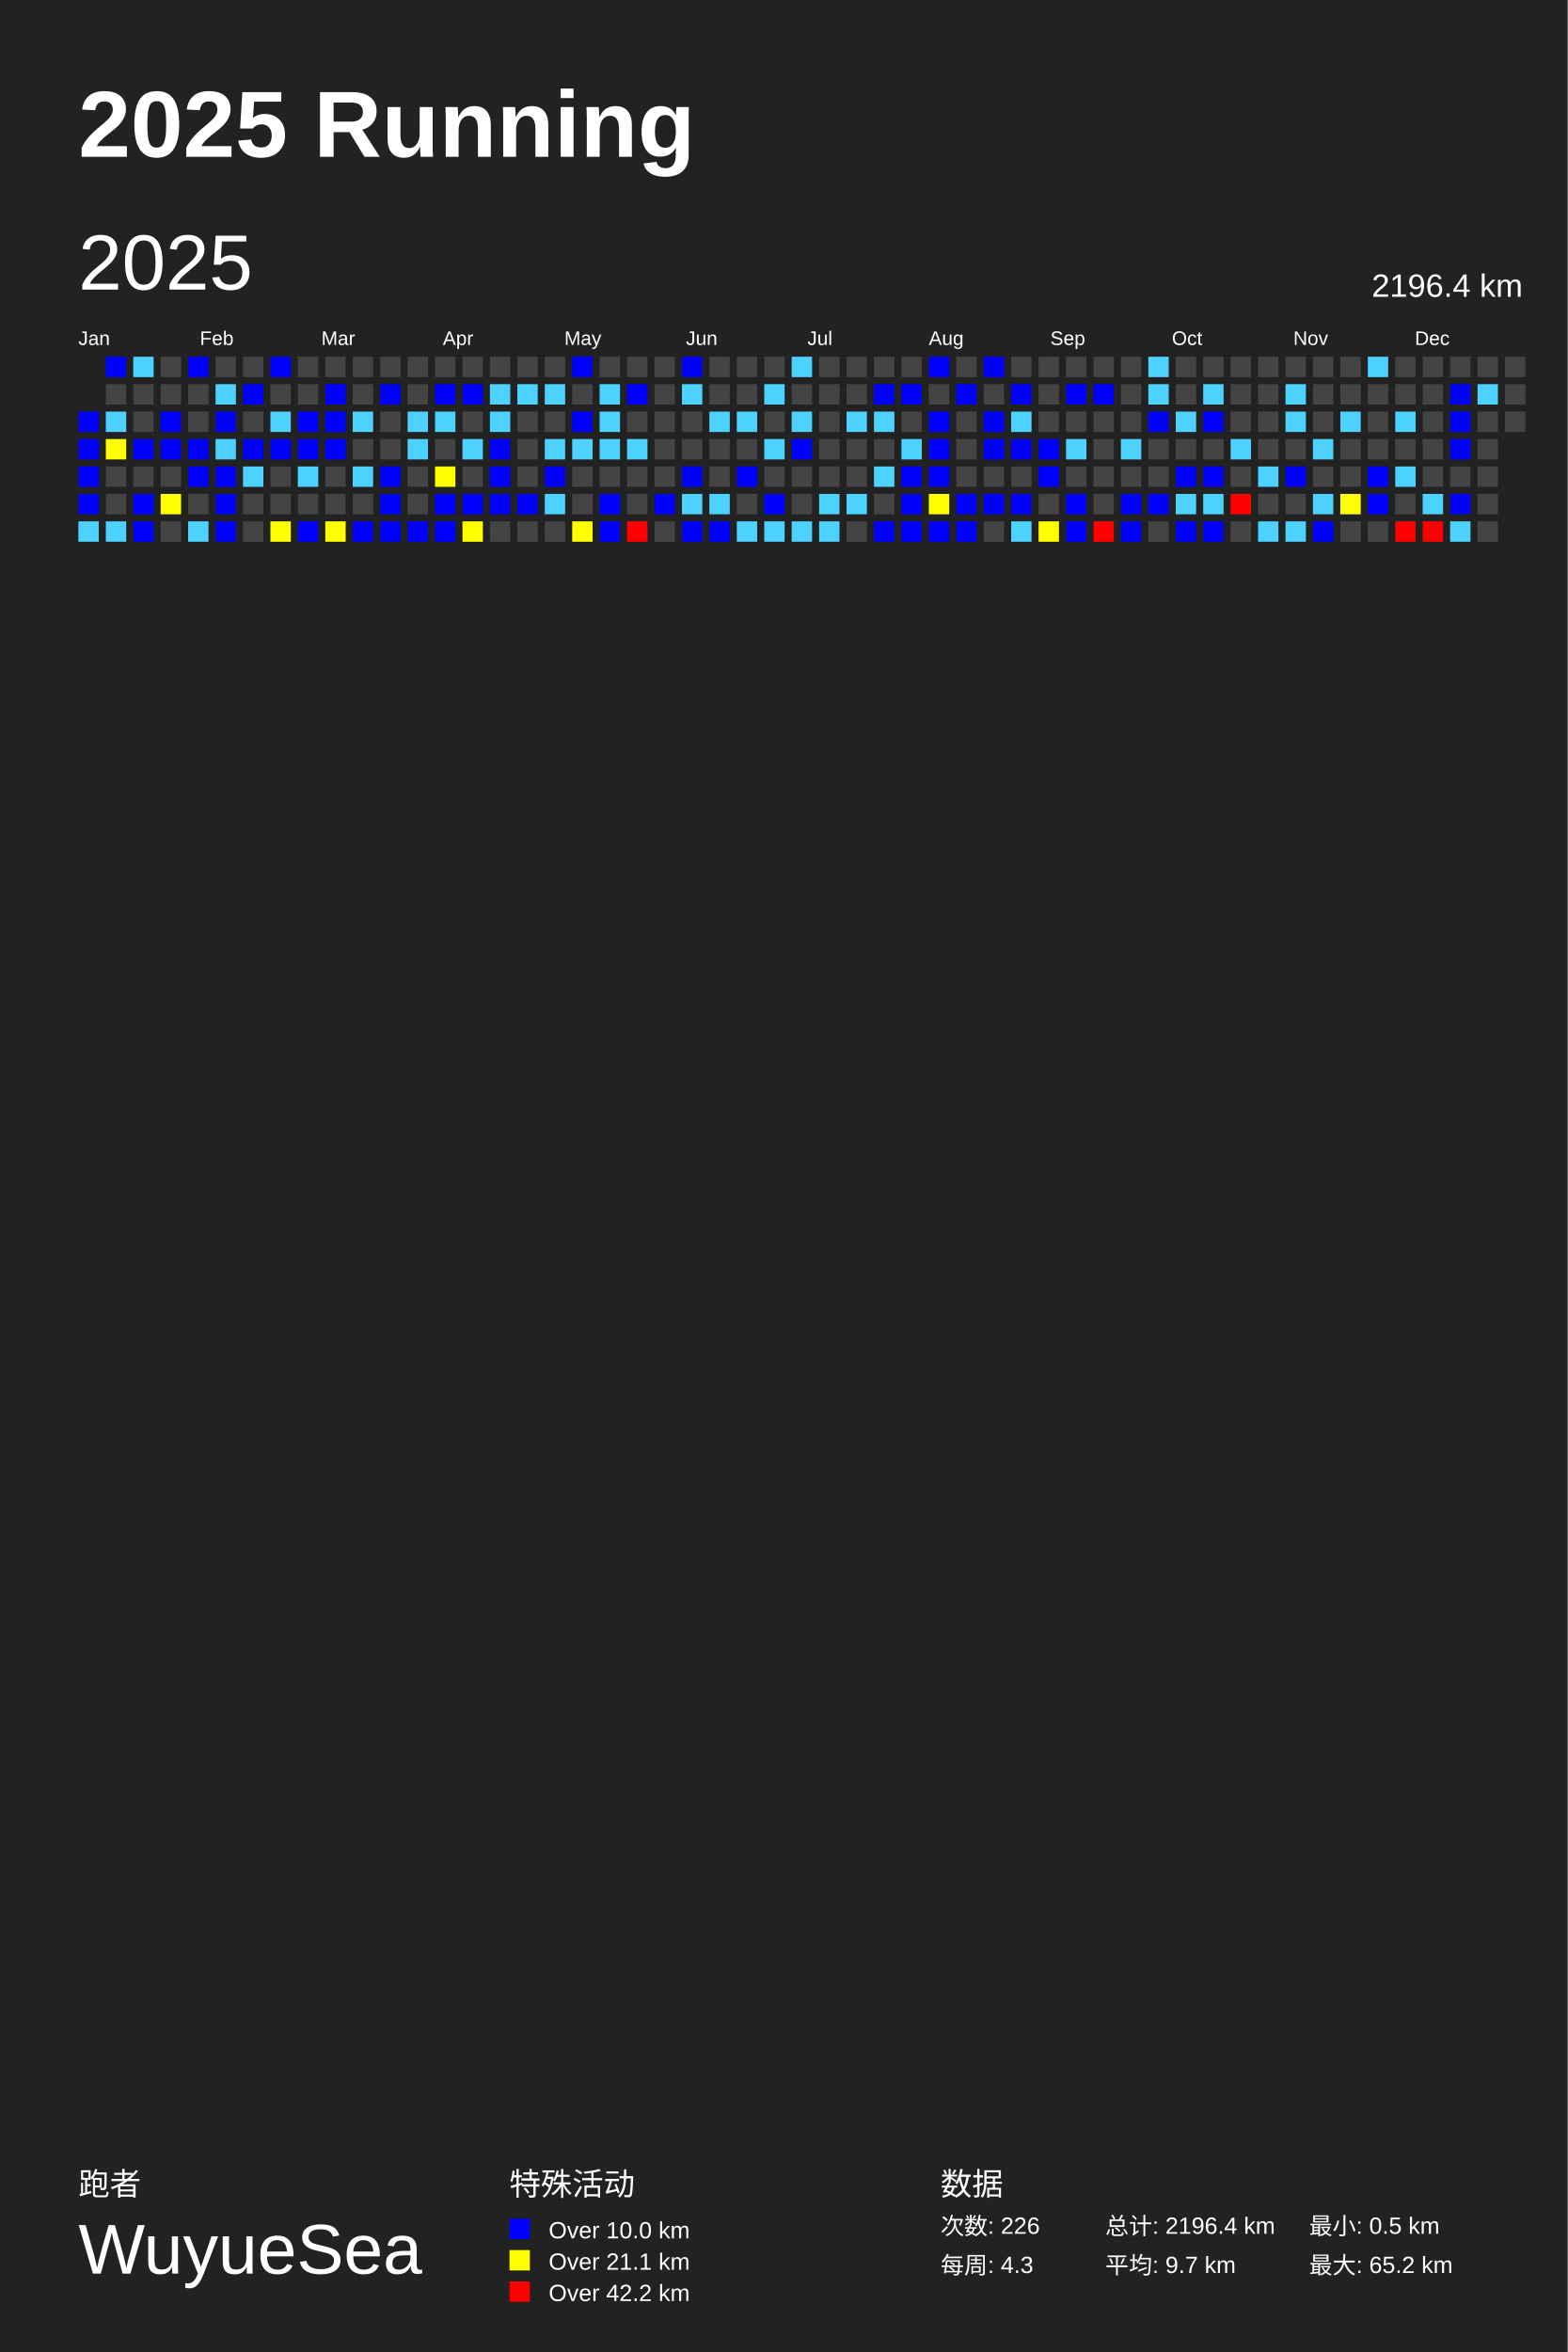
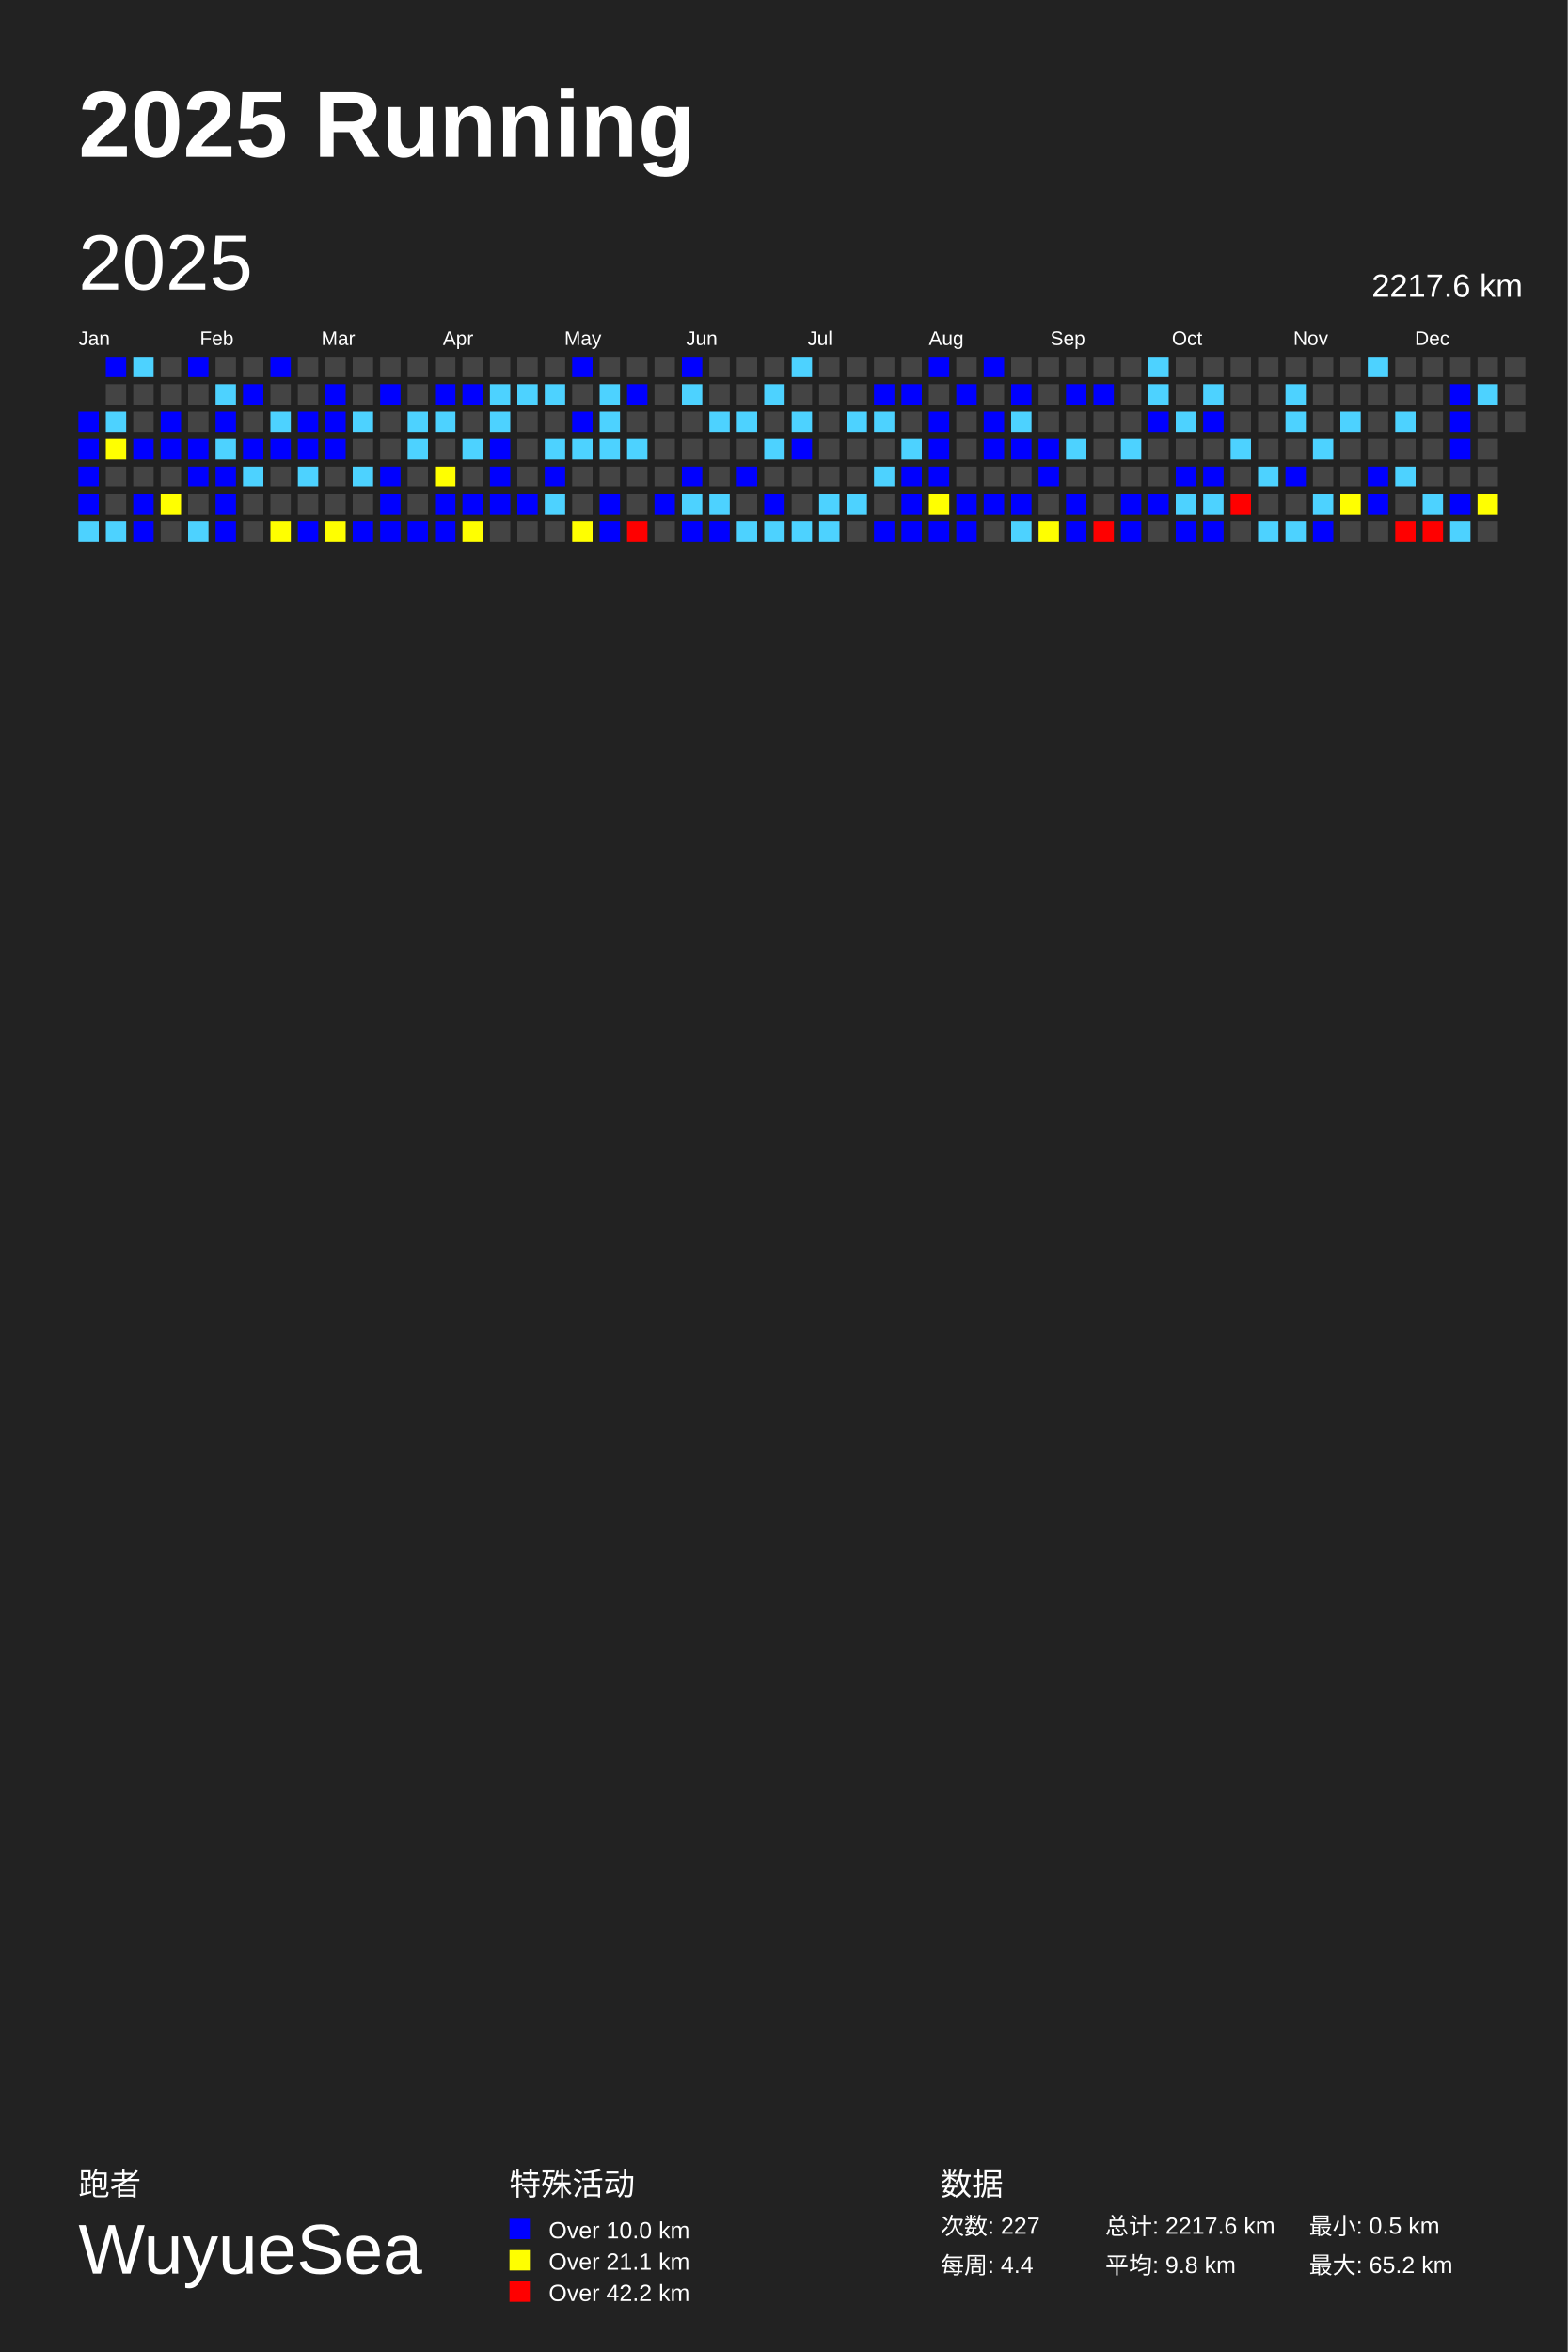
<svg xmlns="http://www.w3.org/2000/svg" baseProfile="full" height="300mm" version="1.1" viewBox="0,0,200,300" width="200mm">
  <defs />
  <rect fill="#222222" height="300" width="200" x="0" y="0" />
  <text fill="#FFFFFF" style="font-size:12px; font-family:Arial; font-weight:bold;" x="10" y="20">2025 Running</text>
  <text fill="#FFFFFF" style="font-size:4px; font-family:Arial" x="10" y="280">跑者</text>
  <text fill="#FFFFFF" style="font-size:9px; font-family:Arial" x="10" y="290">WuyueSea</text>
  <text fill="#FFFFFF" style="font-size:4px; font-family:Arial" x="65" y="280">特殊活动</text>
  <rect fill="blue" height="2.6" width="2.6" x="65" y="283" />
  <text fill="#FFFFFF" style="font-size:3px; font-family:Arial" x="70" y="285.5">Over 10.0 km</text>
  <rect fill="yellow" height="2.6" width="2.6" x="65" y="287" />
  <text fill="#FFFFFF" style="font-size:3px; font-family:Arial" x="70" y="289.5">Over 21.1 km</text>
  <rect fill="red" height="2.6" width="2.6" x="65" y="291" />
  <text fill="#FFFFFF" style="font-size:3px; font-family:Arial" x="70" y="293.5">Over 42.2 km</text>
  <text fill="#FFFFFF" style="font-size:4px; font-family:Arial" x="120" y="280">数据</text>
-   <text fill="#FFFFFF" style="font-size:3px; font-family:Arial" x="120" y="285">次数: 226</text>
-   <text fill="#FFFFFF" style="font-size:3px; font-family:Arial" x="120" y="290">每周: 4.3</text>
-   <text fill="#FFFFFF" style="font-size:3px; font-family:Arial" x="141" y="285">总计: 2196.4 km</text>
-   <text fill="#FFFFFF" style="font-size:3px; font-family:Arial" x="141" y="290">平均: 9.7 km</text>
+   <text fill="#FFFFFF" style="font-size:3px; font-family:Arial" x="120" y="285">次数: 227</text>
+   <text fill="#FFFFFF" style="font-size:3px; font-family:Arial" x="120" y="290">每周: 4.4</text>
+   <text fill="#FFFFFF" style="font-size:3px; font-family:Arial" x="141" y="285">总计: 2217.6 km</text>
+   <text fill="#FFFFFF" style="font-size:3px; font-family:Arial" x="141" y="290">平均: 9.8 km</text>
  <text fill="#FFFFFF" style="font-size:3px; font-family:Arial" x="167" y="285">最小: 0.5 km</text>
  <text fill="#FFFFFF" style="font-size:3px; font-family:Arial" x="167" y="290">最大: 65.2 km</text>
  <text dominant-baseline="hanging" fill="#FFFFFF" style="font-size:10.0px; font-family:Arial;" x="10" y="30">2025</text>
-   <text dominant-baseline="hanging" fill="#FFFFFF" style="font-size:4.125px; font-family:Arial;" x="175" y="35">2196.4 km</text>
+   <text dominant-baseline="hanging" fill="#FFFFFF" style="font-size:4.125px; font-family:Arial;" x="175" y="35">2217.6 km</text>
  <text fill="#FFFFFF" style="font-size:2.5px; font-family:Arial" x="10.0" y="44">Jan</text>
  <text fill="#FFFFFF" style="font-size:2.5px; font-family:Arial" x="25.5" y="44">Feb</text>
  <text fill="#FFFFFF" style="font-size:2.5px; font-family:Arial" x="41.0" y="44">Mar</text>
  <text fill="#FFFFFF" style="font-size:2.5px; font-family:Arial" x="56.5" y="44">Apr</text>
  <text fill="#FFFFFF" style="font-size:2.5px; font-family:Arial" x="72.0" y="44">May</text>
  <text fill="#FFFFFF" style="font-size:2.5px; font-family:Arial" x="87.5" y="44">Jun</text>
  <text fill="#FFFFFF" style="font-size:2.5px; font-family:Arial" x="103.0" y="44">Jul</text>
  <text fill="#FFFFFF" style="font-size:2.5px; font-family:Arial" x="118.5" y="44">Aug</text>
  <text fill="#FFFFFF" style="font-size:2.5px; font-family:Arial" x="134.0" y="44">Sep</text>
  <text fill="#FFFFFF" style="font-size:2.5px; font-family:Arial" x="149.5" y="44">Oct</text>
  <text fill="#FFFFFF" style="font-size:2.5px; font-family:Arial" x="165.0" y="44">Nov</text>
  <text fill="#FFFFFF" style="font-size:2.5px; font-family:Arial" x="180.5" y="44">Dec</text>
  <rect fill="blue" height="2.6" width="2.6" x="10.0" y="52.5" />
  <rect fill="blue" height="2.6" width="2.6" x="10.0" y="56.0" />
  <rect fill="blue" height="2.6" width="2.6" x="10.0" y="59.5" />
  <rect fill="blue" height="2.6" width="2.6" x="10.0" y="63.0" />
  <rect fill="#4dd2ff" height="2.6" width="2.6" x="10.0" y="66.5" />
  <rect fill="blue" height="2.6" width="2.6" x="13.5" y="45.5" />
  <rect fill="#444444" height="2.6" width="2.6" x="13.5" y="49.0" />
  <rect fill="#4dd2ff" height="2.6" width="2.6" x="13.5" y="52.5" />
  <rect fill="yellow" height="2.6" width="2.6" x="13.5" y="56.0" />
  <rect fill="#444444" height="2.6" width="2.6" x="13.5" y="59.5" />
  <rect fill="#444444" height="2.6" width="2.6" x="13.5" y="63.0" />
  <rect fill="#4dd2ff" height="2.6" width="2.6" x="13.5" y="66.5" />
  <rect fill="#4dd2ff" height="2.6" width="2.6" x="17.0" y="45.5" />
  <rect fill="#444444" height="2.6" width="2.6" x="17.0" y="49.0" />
  <rect fill="#444444" height="2.6" width="2.6" x="17.0" y="52.5" />
  <rect fill="blue" height="2.6" width="2.6" x="17.0" y="56.0" />
  <rect fill="#444444" height="2.6" width="2.6" x="17.0" y="59.5" />
  <rect fill="blue" height="2.6" width="2.6" x="17.0" y="63.0" />
  <rect fill="blue" height="2.6" width="2.6" x="17.0" y="66.5" />
  <rect fill="#444444" height="2.6" width="2.6" x="20.5" y="45.5" />
  <rect fill="#444444" height="2.6" width="2.6" x="20.5" y="49.0" />
  <rect fill="blue" height="2.6" width="2.6" x="20.5" y="52.5" />
  <rect fill="blue" height="2.6" width="2.6" x="20.5" y="56.0" />
  <rect fill="#444444" height="2.6" width="2.6" x="20.5" y="59.5" />
  <rect fill="yellow" height="2.6" width="2.6" x="20.5" y="63.0" />
  <rect fill="#444444" height="2.6" width="2.6" x="20.5" y="66.5" />
  <rect fill="blue" height="2.6" width="2.6" x="24.0" y="45.5" />
  <rect fill="#444444" height="2.6" width="2.6" x="24.0" y="49.0" />
  <rect fill="#444444" height="2.6" width="2.6" x="24.0" y="52.5" />
  <rect fill="blue" height="2.6" width="2.6" x="24.0" y="56.0" />
  <rect fill="blue" height="2.6" width="2.6" x="24.0" y="59.5" />
  <rect fill="#444444" height="2.6" width="2.6" x="24.0" y="63.0" />
  <rect fill="#4dd2ff" height="2.6" width="2.6" x="24.0" y="66.5" />
  <rect fill="#444444" height="2.6" width="2.6" x="27.5" y="45.5" />
  <rect fill="#4dd2ff" height="2.6" width="2.6" x="27.5" y="49.0" />
  <rect fill="blue" height="2.6" width="2.6" x="27.5" y="52.5" />
  <rect fill="#4dd2ff" height="2.6" width="2.6" x="27.5" y="56.0" />
  <rect fill="blue" height="2.6" width="2.6" x="27.5" y="59.5" />
  <rect fill="blue" height="2.6" width="2.6" x="27.5" y="63.0" />
  <rect fill="blue" height="2.6" width="2.6" x="27.5" y="66.5" />
  <rect fill="#444444" height="2.6" width="2.6" x="31.0" y="45.5" />
  <rect fill="blue" height="2.6" width="2.6" x="31.0" y="49.0" />
  <rect fill="#444444" height="2.6" width="2.6" x="31.0" y="52.5" />
  <rect fill="blue" height="2.6" width="2.6" x="31.0" y="56.0" />
  <rect fill="#4dd2ff" height="2.6" width="2.6" x="31.0" y="59.5" />
  <rect fill="#444444" height="2.6" width="2.6" x="31.0" y="63.0" />
  <rect fill="#444444" height="2.6" width="2.6" x="31.0" y="66.5" />
  <rect fill="blue" height="2.6" width="2.6" x="34.5" y="45.5" />
  <rect fill="#444444" height="2.6" width="2.6" x="34.5" y="49.0" />
  <rect fill="#4dd2ff" height="2.6" width="2.6" x="34.5" y="52.5" />
  <rect fill="blue" height="2.6" width="2.6" x="34.5" y="56.0" />
  <rect fill="#444444" height="2.6" width="2.6" x="34.5" y="59.5" />
  <rect fill="#444444" height="2.6" width="2.6" x="34.5" y="63.0" />
  <rect fill="yellow" height="2.6" width="2.6" x="34.5" y="66.5" />
  <rect fill="#444444" height="2.6" width="2.6" x="38.0" y="45.5" />
  <rect fill="#444444" height="2.6" width="2.6" x="38.0" y="49.0" />
  <rect fill="blue" height="2.6" width="2.6" x="38.0" y="52.5" />
  <rect fill="blue" height="2.6" width="2.6" x="38.0" y="56.0" />
  <rect fill="#4dd2ff" height="2.6" width="2.6" x="38.0" y="59.5" />
  <rect fill="#444444" height="2.6" width="2.6" x="38.0" y="63.0" />
  <rect fill="blue" height="2.6" width="2.6" x="38.0" y="66.5" />
  <rect fill="#444444" height="2.6" width="2.6" x="41.5" y="45.5" />
  <rect fill="blue" height="2.6" width="2.6" x="41.5" y="49.0" />
  <rect fill="blue" height="2.6" width="2.6" x="41.5" y="52.5" />
  <rect fill="blue" height="2.6" width="2.6" x="41.5" y="56.0" />
  <rect fill="#444444" height="2.6" width="2.6" x="41.5" y="59.5" />
  <rect fill="#444444" height="2.6" width="2.6" x="41.5" y="63.0" />
  <rect fill="yellow" height="2.6" width="2.6" x="41.5" y="66.5" />
  <rect fill="#444444" height="2.6" width="2.6" x="45.0" y="45.5" />
  <rect fill="#444444" height="2.6" width="2.6" x="45.0" y="49.0" />
  <rect fill="#4dd2ff" height="2.6" width="2.6" x="45.0" y="52.5" />
  <rect fill="#444444" height="2.6" width="2.6" x="45.0" y="56.0" />
  <rect fill="#4dd2ff" height="2.6" width="2.6" x="45.0" y="59.5" />
  <rect fill="#444444" height="2.6" width="2.6" x="45.0" y="63.0" />
  <rect fill="blue" height="2.6" width="2.6" x="45.0" y="66.5" />
  <rect fill="#444444" height="2.6" width="2.6" x="48.5" y="45.5" />
  <rect fill="blue" height="2.6" width="2.6" x="48.5" y="49.0" />
  <rect fill="#444444" height="2.6" width="2.6" x="48.5" y="52.5" />
  <rect fill="#444444" height="2.6" width="2.6" x="48.5" y="56.0" />
  <rect fill="blue" height="2.6" width="2.6" x="48.5" y="59.5" />
  <rect fill="blue" height="2.6" width="2.6" x="48.5" y="63.0" />
  <rect fill="blue" height="2.6" width="2.6" x="48.5" y="66.5" />
  <rect fill="#444444" height="2.6" width="2.6" x="52.0" y="45.5" />
  <rect fill="#444444" height="2.6" width="2.6" x="52.0" y="49.0" />
  <rect fill="#4dd2ff" height="2.6" width="2.6" x="52.0" y="52.5" />
  <rect fill="#4dd2ff" height="2.6" width="2.6" x="52.0" y="56.0" />
  <rect fill="#444444" height="2.6" width="2.6" x="52.0" y="59.5" />
  <rect fill="#444444" height="2.6" width="2.6" x="52.0" y="63.0" />
  <rect fill="blue" height="2.6" width="2.6" x="52.0" y="66.5" />
  <rect fill="#444444" height="2.6" width="2.6" x="55.5" y="45.5" />
  <rect fill="blue" height="2.6" width="2.6" x="55.5" y="49.0" />
  <rect fill="#4dd2ff" height="2.6" width="2.6" x="55.5" y="52.5" />
  <rect fill="#444444" height="2.6" width="2.6" x="55.5" y="56.0" />
  <rect fill="yellow" height="2.6" width="2.6" x="55.5" y="59.5" />
  <rect fill="blue" height="2.6" width="2.6" x="55.5" y="63.0" />
  <rect fill="blue" height="2.6" width="2.6" x="55.5" y="66.5" />
  <rect fill="#444444" height="2.6" width="2.6" x="59.0" y="45.5" />
  <rect fill="blue" height="2.6" width="2.6" x="59.0" y="49.0" />
  <rect fill="#444444" height="2.6" width="2.6" x="59.0" y="52.5" />
  <rect fill="#4dd2ff" height="2.6" width="2.6" x="59.0" y="56.0" />
  <rect fill="#444444" height="2.6" width="2.6" x="59.0" y="59.5" />
  <rect fill="blue" height="2.6" width="2.6" x="59.0" y="63.0" />
  <rect fill="yellow" height="2.6" width="2.6" x="59.0" y="66.5" />
  <rect fill="#444444" height="2.6" width="2.6" x="62.5" y="45.5" />
  <rect fill="#4dd2ff" height="2.6" width="2.6" x="62.5" y="49.0" />
  <rect fill="#4dd2ff" height="2.6" width="2.6" x="62.5" y="52.5" />
  <rect fill="blue" height="2.6" width="2.6" x="62.5" y="56.0" />
  <rect fill="blue" height="2.6" width="2.6" x="62.5" y="59.5" />
  <rect fill="blue" height="2.6" width="2.6" x="62.5" y="63.0" />
  <rect fill="#444444" height="2.6" width="2.6" x="62.5" y="66.5" />
  <rect fill="#444444" height="2.6" width="2.6" x="66.0" y="45.5" />
  <rect fill="#4dd2ff" height="2.6" width="2.6" x="66.0" y="49.0" />
  <rect fill="#444444" height="2.6" width="2.6" x="66.0" y="52.5" />
  <rect fill="#444444" height="2.6" width="2.6" x="66.0" y="56.0" />
  <rect fill="#444444" height="2.6" width="2.6" x="66.0" y="59.5" />
  <rect fill="blue" height="2.6" width="2.6" x="66.0" y="63.0" />
  <rect fill="#444444" height="2.6" width="2.6" x="66.0" y="66.5" />
  <rect fill="#444444" height="2.6" width="2.6" x="69.5" y="45.5" />
  <rect fill="#4dd2ff" height="2.6" width="2.6" x="69.5" y="49.0" />
  <rect fill="#444444" height="2.6" width="2.6" x="69.5" y="52.5" />
  <rect fill="#4dd2ff" height="2.6" width="2.6" x="69.5" y="56.0" />
  <rect fill="blue" height="2.6" width="2.6" x="69.5" y="59.5" />
  <rect fill="#4dd2ff" height="2.6" width="2.6" x="69.5" y="63.0" />
  <rect fill="#444444" height="2.6" width="2.6" x="69.5" y="66.5" />
  <rect fill="blue" height="2.6" width="2.6" x="73.0" y="45.5" />
  <rect fill="#444444" height="2.6" width="2.6" x="73.0" y="49.0" />
  <rect fill="blue" height="2.6" width="2.6" x="73.0" y="52.5" />
  <rect fill="#4dd2ff" height="2.6" width="2.6" x="73.0" y="56.0" />
  <rect fill="#444444" height="2.6" width="2.6" x="73.0" y="59.5" />
  <rect fill="#444444" height="2.6" width="2.6" x="73.0" y="63.0" />
  <rect fill="yellow" height="2.6" width="2.6" x="73.0" y="66.5" />
  <rect fill="#444444" height="2.6" width="2.6" x="76.5" y="45.5" />
  <rect fill="#4dd2ff" height="2.6" width="2.6" x="76.5" y="49.0" />
  <rect fill="#4dd2ff" height="2.6" width="2.6" x="76.5" y="52.5" />
  <rect fill="#4dd2ff" height="2.6" width="2.6" x="76.5" y="56.0" />
  <rect fill="#444444" height="2.6" width="2.6" x="76.5" y="59.5" />
  <rect fill="blue" height="2.6" width="2.6" x="76.5" y="63.0" />
  <rect fill="blue" height="2.6" width="2.6" x="76.5" y="66.5" />
  <rect fill="#444444" height="2.6" width="2.6" x="80.0" y="45.5" />
  <rect fill="blue" height="2.6" width="2.6" x="80.0" y="49.0" />
  <rect fill="#444444" height="2.6" width="2.6" x="80.0" y="52.5" />
  <rect fill="#4dd2ff" height="2.6" width="2.6" x="80.0" y="56.0" />
  <rect fill="#444444" height="2.6" width="2.6" x="80.0" y="59.5" />
  <rect fill="#444444" height="2.6" width="2.6" x="80.0" y="63.0" />
  <rect fill="red" height="2.6" width="2.6" x="80.0" y="66.5" />
  <rect fill="#444444" height="2.6" width="2.6" x="83.5" y="45.5" />
  <rect fill="#444444" height="2.6" width="2.6" x="83.5" y="49.0" />
  <rect fill="#444444" height="2.6" width="2.6" x="83.5" y="52.5" />
  <rect fill="#444444" height="2.6" width="2.6" x="83.5" y="56.0" />
  <rect fill="#444444" height="2.6" width="2.6" x="83.5" y="59.5" />
  <rect fill="blue" height="2.6" width="2.6" x="83.5" y="63.0" />
  <rect fill="#444444" height="2.6" width="2.6" x="83.5" y="66.5" />
  <rect fill="blue" height="2.6" width="2.6" x="87.0" y="45.5" />
  <rect fill="#4dd2ff" height="2.6" width="2.6" x="87.0" y="49.0" />
  <rect fill="#444444" height="2.6" width="2.6" x="87.0" y="52.5" />
  <rect fill="#444444" height="2.6" width="2.6" x="87.0" y="56.0" />
  <rect fill="blue" height="2.6" width="2.6" x="87.0" y="59.5" />
  <rect fill="#4dd2ff" height="2.6" width="2.6" x="87.0" y="63.0" />
  <rect fill="blue" height="2.6" width="2.6" x="87.0" y="66.5" />
  <rect fill="#444444" height="2.6" width="2.6" x="90.5" y="45.5" />
  <rect fill="#444444" height="2.6" width="2.6" x="90.5" y="49.0" />
  <rect fill="#4dd2ff" height="2.6" width="2.6" x="90.5" y="52.5" />
  <rect fill="#444444" height="2.6" width="2.6" x="90.5" y="56.0" />
  <rect fill="#444444" height="2.6" width="2.6" x="90.5" y="59.5" />
  <rect fill="#4dd2ff" height="2.6" width="2.6" x="90.5" y="63.0" />
  <rect fill="blue" height="2.6" width="2.6" x="90.5" y="66.5" />
  <rect fill="#444444" height="2.6" width="2.6" x="94.0" y="45.5" />
  <rect fill="#444444" height="2.6" width="2.6" x="94.0" y="49.0" />
  <rect fill="#4dd2ff" height="2.6" width="2.6" x="94.0" y="52.5" />
  <rect fill="#444444" height="2.6" width="2.6" x="94.0" y="56.0" />
  <rect fill="blue" height="2.6" width="2.6" x="94.0" y="59.5" />
  <rect fill="#444444" height="2.6" width="2.6" x="94.0" y="63.0" />
  <rect fill="#4dd2ff" height="2.6" width="2.6" x="94.0" y="66.5" />
  <rect fill="#444444" height="2.6" width="2.6" x="97.5" y="45.5" />
  <rect fill="#4dd2ff" height="2.6" width="2.6" x="97.5" y="49.0" />
  <rect fill="#444444" height="2.6" width="2.6" x="97.5" y="52.5" />
  <rect fill="#4dd2ff" height="2.6" width="2.6" x="97.5" y="56.0" />
  <rect fill="#444444" height="2.6" width="2.6" x="97.5" y="59.5" />
  <rect fill="blue" height="2.6" width="2.6" x="97.5" y="63.0" />
  <rect fill="#4dd2ff" height="2.6" width="2.6" x="97.5" y="66.5" />
  <rect fill="#4dd2ff" height="2.6" width="2.6" x="101.0" y="45.5" />
  <rect fill="#444444" height="2.6" width="2.6" x="101.0" y="49.0" />
  <rect fill="#4dd2ff" height="2.6" width="2.6" x="101.0" y="52.5" />
  <rect fill="blue" height="2.6" width="2.6" x="101.0" y="56.0" />
  <rect fill="#444444" height="2.6" width="2.6" x="101.0" y="59.5" />
  <rect fill="#444444" height="2.6" width="2.6" x="101.0" y="63.0" />
  <rect fill="#4dd2ff" height="2.6" width="2.6" x="101.0" y="66.5" />
  <rect fill="#444444" height="2.6" width="2.6" x="104.5" y="45.5" />
  <rect fill="#444444" height="2.6" width="2.6" x="104.5" y="49.0" />
  <rect fill="#444444" height="2.6" width="2.6" x="104.5" y="52.5" />
  <rect fill="#444444" height="2.6" width="2.6" x="104.5" y="56.0" />
  <rect fill="#444444" height="2.6" width="2.6" x="104.5" y="59.5" />
  <rect fill="#4dd2ff" height="2.6" width="2.6" x="104.5" y="63.0" />
  <rect fill="#4dd2ff" height="2.6" width="2.6" x="104.5" y="66.5" />
  <rect fill="#444444" height="2.6" width="2.6" x="108.0" y="45.5" />
  <rect fill="#444444" height="2.6" width="2.6" x="108.0" y="49.0" />
  <rect fill="#4dd2ff" height="2.6" width="2.6" x="108.0" y="52.5" />
  <rect fill="#444444" height="2.6" width="2.6" x="108.0" y="56.0" />
  <rect fill="#444444" height="2.6" width="2.6" x="108.0" y="59.5" />
  <rect fill="#4dd2ff" height="2.6" width="2.6" x="108.0" y="63.0" />
  <rect fill="#444444" height="2.6" width="2.6" x="108.0" y="66.5" />
  <rect fill="#444444" height="2.6" width="2.6" x="111.5" y="45.5" />
  <rect fill="blue" height="2.6" width="2.6" x="111.5" y="49.0" />
  <rect fill="#4dd2ff" height="2.6" width="2.6" x="111.5" y="52.5" />
  <rect fill="#444444" height="2.6" width="2.6" x="111.5" y="56.0" />
  <rect fill="#4dd2ff" height="2.6" width="2.6" x="111.5" y="59.5" />
  <rect fill="#444444" height="2.6" width="2.6" x="111.5" y="63.0" />
  <rect fill="blue" height="2.6" width="2.6" x="111.5" y="66.5" />
  <rect fill="#444444" height="2.6" width="2.6" x="115.0" y="45.5" />
  <rect fill="blue" height="2.6" width="2.6" x="115.0" y="49.0" />
  <rect fill="#444444" height="2.6" width="2.6" x="115.0" y="52.5" />
  <rect fill="#4dd2ff" height="2.6" width="2.6" x="115.0" y="56.0" />
  <rect fill="blue" height="2.6" width="2.6" x="115.0" y="59.5" />
  <rect fill="blue" height="2.6" width="2.6" x="115.0" y="63.0" />
  <rect fill="blue" height="2.6" width="2.6" x="115.0" y="66.5" />
  <rect fill="blue" height="2.6" width="2.6" x="118.5" y="45.5" />
  <rect fill="#444444" height="2.6" width="2.6" x="118.5" y="49.0" />
  <rect fill="blue" height="2.6" width="2.6" x="118.5" y="52.5" />
  <rect fill="blue" height="2.6" width="2.6" x="118.5" y="56.0" />
  <rect fill="blue" height="2.6" width="2.6" x="118.5" y="59.5" />
  <rect fill="yellow" height="2.6" width="2.6" x="118.5" y="63.0" />
  <rect fill="blue" height="2.6" width="2.6" x="118.5" y="66.5" />
  <rect fill="#444444" height="2.6" width="2.6" x="122.0" y="45.5" />
  <rect fill="blue" height="2.6" width="2.6" x="122.0" y="49.0" />
  <rect fill="#444444" height="2.6" width="2.6" x="122.0" y="52.5" />
  <rect fill="#444444" height="2.6" width="2.6" x="122.0" y="56.0" />
  <rect fill="#444444" height="2.6" width="2.6" x="122.0" y="59.5" />
  <rect fill="blue" height="2.6" width="2.6" x="122.0" y="63.0" />
  <rect fill="blue" height="2.6" width="2.6" x="122.0" y="66.5" />
  <rect fill="blue" height="2.6" width="2.6" x="125.5" y="45.5" />
  <rect fill="#444444" height="2.6" width="2.6" x="125.5" y="49.0" />
  <rect fill="blue" height="2.6" width="2.6" x="125.5" y="52.5" />
  <rect fill="blue" height="2.6" width="2.6" x="125.5" y="56.0" />
  <rect fill="#444444" height="2.6" width="2.6" x="125.5" y="59.5" />
  <rect fill="blue" height="2.6" width="2.6" x="125.5" y="63.0" />
  <rect fill="#444444" height="2.6" width="2.6" x="125.5" y="66.5" />
  <rect fill="#444444" height="2.6" width="2.6" x="129.0" y="45.5" />
  <rect fill="blue" height="2.6" width="2.6" x="129.0" y="49.0" />
  <rect fill="#4dd2ff" height="2.6" width="2.6" x="129.0" y="52.5" />
  <rect fill="blue" height="2.6" width="2.6" x="129.0" y="56.0" />
  <rect fill="#444444" height="2.6" width="2.6" x="129.0" y="59.5" />
  <rect fill="blue" height="2.6" width="2.6" x="129.0" y="63.0" />
  <rect fill="#4dd2ff" height="2.6" width="2.6" x="129.0" y="66.5" />
  <rect fill="#444444" height="2.6" width="2.6" x="132.5" y="45.5" />
  <rect fill="#444444" height="2.6" width="2.6" x="132.5" y="49.0" />
  <rect fill="#444444" height="2.6" width="2.6" x="132.5" y="52.5" />
  <rect fill="blue" height="2.6" width="2.6" x="132.5" y="56.0" />
  <rect fill="blue" height="2.6" width="2.6" x="132.5" y="59.5" />
  <rect fill="#444444" height="2.6" width="2.6" x="132.5" y="63.0" />
  <rect fill="yellow" height="2.6" width="2.6" x="132.5" y="66.5" />
  <rect fill="#444444" height="2.6" width="2.6" x="136.0" y="45.5" />
  <rect fill="blue" height="2.6" width="2.6" x="136.0" y="49.0" />
  <rect fill="#444444" height="2.6" width="2.6" x="136.0" y="52.5" />
  <rect fill="#4dd2ff" height="2.6" width="2.6" x="136.0" y="56.0" />
  <rect fill="#444444" height="2.6" width="2.6" x="136.0" y="59.5" />
  <rect fill="blue" height="2.6" width="2.6" x="136.0" y="63.0" />
  <rect fill="blue" height="2.6" width="2.6" x="136.0" y="66.5" />
  <rect fill="#444444" height="2.6" width="2.6" x="139.5" y="45.5" />
  <rect fill="blue" height="2.6" width="2.6" x="139.5" y="49.0" />
  <rect fill="#444444" height="2.6" width="2.6" x="139.5" y="52.5" />
  <rect fill="#444444" height="2.6" width="2.6" x="139.5" y="56.0" />
  <rect fill="#444444" height="2.6" width="2.6" x="139.5" y="59.5" />
  <rect fill="#444444" height="2.6" width="2.6" x="139.5" y="63.0" />
  <rect fill="red" height="2.6" width="2.6" x="139.5" y="66.5" />
  <rect fill="#444444" height="2.6" width="2.6" x="143.0" y="45.5" />
  <rect fill="#444444" height="2.6" width="2.6" x="143.0" y="49.0" />
  <rect fill="#444444" height="2.6" width="2.6" x="143.0" y="52.5" />
  <rect fill="#4dd2ff" height="2.6" width="2.6" x="143.0" y="56.0" />
  <rect fill="#444444" height="2.6" width="2.6" x="143.0" y="59.5" />
  <rect fill="blue" height="2.6" width="2.6" x="143.0" y="63.0" />
  <rect fill="blue" height="2.6" width="2.6" x="143.0" y="66.5" />
  <rect fill="#4dd2ff" height="2.6" width="2.6" x="146.5" y="45.5" />
  <rect fill="#4dd2ff" height="2.6" width="2.6" x="146.5" y="49.0" />
  <rect fill="blue" height="2.6" width="2.6" x="146.5" y="52.5" />
  <rect fill="#444444" height="2.6" width="2.6" x="146.5" y="56.0" />
  <rect fill="#444444" height="2.6" width="2.6" x="146.5" y="59.5" />
  <rect fill="blue" height="2.6" width="2.6" x="146.5" y="63.0" />
  <rect fill="#444444" height="2.6" width="2.6" x="146.5" y="66.5" />
  <rect fill="#444444" height="2.6" width="2.6" x="150.0" y="45.5" />
  <rect fill="#444444" height="2.6" width="2.6" x="150.0" y="49.0" />
  <rect fill="#4dd2ff" height="2.6" width="2.6" x="150.0" y="52.5" />
  <rect fill="#444444" height="2.6" width="2.6" x="150.0" y="56.0" />
  <rect fill="blue" height="2.6" width="2.6" x="150.0" y="59.5" />
  <rect fill="#4dd2ff" height="2.6" width="2.6" x="150.0" y="63.0" />
  <rect fill="blue" height="2.6" width="2.6" x="150.0" y="66.5" />
  <rect fill="#444444" height="2.6" width="2.6" x="153.5" y="45.5" />
  <rect fill="#4dd2ff" height="2.6" width="2.6" x="153.5" y="49.0" />
  <rect fill="blue" height="2.6" width="2.6" x="153.5" y="52.5" />
  <rect fill="#444444" height="2.6" width="2.6" x="153.5" y="56.0" />
  <rect fill="blue" height="2.6" width="2.6" x="153.5" y="59.5" />
  <rect fill="#4dd2ff" height="2.6" width="2.6" x="153.5" y="63.0" />
  <rect fill="blue" height="2.6" width="2.6" x="153.5" y="66.5" />
  <rect fill="#444444" height="2.6" width="2.6" x="157.0" y="45.5" />
  <rect fill="#444444" height="2.6" width="2.6" x="157.0" y="49.0" />
  <rect fill="#444444" height="2.6" width="2.6" x="157.0" y="52.5" />
  <rect fill="#4dd2ff" height="2.6" width="2.6" x="157.0" y="56.0" />
  <rect fill="#444444" height="2.6" width="2.6" x="157.0" y="59.5" />
  <rect fill="red" height="2.6" width="2.6" x="157.0" y="63.0" />
  <rect fill="#444444" height="2.6" width="2.6" x="157.0" y="66.5" />
  <rect fill="#444444" height="2.6" width="2.6" x="160.5" y="45.5" />
  <rect fill="#444444" height="2.6" width="2.6" x="160.5" y="49.0" />
  <rect fill="#444444" height="2.6" width="2.6" x="160.5" y="52.5" />
  <rect fill="#444444" height="2.6" width="2.6" x="160.5" y="56.0" />
  <rect fill="#4dd2ff" height="2.6" width="2.6" x="160.5" y="59.5" />
  <rect fill="#444444" height="2.6" width="2.6" x="160.5" y="63.0" />
  <rect fill="#4dd2ff" height="2.6" width="2.6" x="160.5" y="66.5" />
  <rect fill="#444444" height="2.6" width="2.6" x="164.0" y="45.5" />
  <rect fill="#4dd2ff" height="2.6" width="2.6" x="164.0" y="49.0" />
  <rect fill="#4dd2ff" height="2.6" width="2.6" x="164.0" y="52.5" />
  <rect fill="#444444" height="2.6" width="2.6" x="164.0" y="56.0" />
  <rect fill="blue" height="2.6" width="2.6" x="164.0" y="59.5" />
  <rect fill="#444444" height="2.6" width="2.6" x="164.0" y="63.0" />
  <rect fill="#4dd2ff" height="2.6" width="2.6" x="164.0" y="66.5" />
  <rect fill="#444444" height="2.6" width="2.6" x="167.5" y="45.5" />
  <rect fill="#444444" height="2.6" width="2.6" x="167.5" y="49.0" />
  <rect fill="#444444" height="2.6" width="2.6" x="167.5" y="52.5" />
  <rect fill="#4dd2ff" height="2.6" width="2.6" x="167.5" y="56.0" />
  <rect fill="#444444" height="2.6" width="2.6" x="167.5" y="59.5" />
  <rect fill="#4dd2ff" height="2.6" width="2.6" x="167.5" y="63.0" />
  <rect fill="blue" height="2.6" width="2.6" x="167.5" y="66.5" />
  <rect fill="#444444" height="2.6" width="2.6" x="171.0" y="45.5" />
  <rect fill="#444444" height="2.6" width="2.6" x="171.0" y="49.0" />
  <rect fill="#4dd2ff" height="2.6" width="2.6" x="171.0" y="52.5" />
  <rect fill="#444444" height="2.6" width="2.6" x="171.0" y="56.0" />
  <rect fill="#444444" height="2.6" width="2.6" x="171.0" y="59.5" />
  <rect fill="yellow" height="2.6" width="2.6" x="171.0" y="63.0" />
  <rect fill="#444444" height="2.6" width="2.6" x="171.0" y="66.5" />
  <rect fill="#4dd2ff" height="2.6" width="2.6" x="174.5" y="45.5" />
  <rect fill="#444444" height="2.6" width="2.6" x="174.5" y="49.0" />
  <rect fill="#444444" height="2.6" width="2.6" x="174.5" y="52.5" />
  <rect fill="#444444" height="2.6" width="2.6" x="174.5" y="56.0" />
  <rect fill="blue" height="2.6" width="2.6" x="174.5" y="59.5" />
  <rect fill="blue" height="2.6" width="2.6" x="174.5" y="63.0" />
  <rect fill="#444444" height="2.6" width="2.6" x="174.5" y="66.5" />
  <rect fill="#444444" height="2.6" width="2.6" x="178.0" y="45.5" />
  <rect fill="#444444" height="2.6" width="2.6" x="178.0" y="49.0" />
  <rect fill="#4dd2ff" height="2.6" width="2.6" x="178.0" y="52.5" />
  <rect fill="#444444" height="2.6" width="2.6" x="178.0" y="56.0" />
  <rect fill="#4dd2ff" height="2.6" width="2.6" x="178.0" y="59.5" />
  <rect fill="#444444" height="2.6" width="2.6" x="178.0" y="63.0" />
  <rect fill="red" height="2.6" width="2.6" x="178.0" y="66.5" />
  <rect fill="#444444" height="2.6" width="2.6" x="181.5" y="45.5" />
  <rect fill="#444444" height="2.6" width="2.6" x="181.5" y="49.0" />
  <rect fill="#444444" height="2.6" width="2.6" x="181.5" y="52.5" />
  <rect fill="#444444" height="2.6" width="2.6" x="181.5" y="56.0" />
  <rect fill="#444444" height="2.6" width="2.6" x="181.5" y="59.5" />
  <rect fill="#4dd2ff" height="2.6" width="2.6" x="181.5" y="63.0" />
  <rect fill="red" height="2.6" width="2.6" x="181.5" y="66.5" />
  <rect fill="#444444" height="2.6" width="2.6" x="185.0" y="45.5" />
  <rect fill="blue" height="2.6" width="2.6" x="185.0" y="49.0" />
  <rect fill="blue" height="2.6" width="2.6" x="185.0" y="52.5" />
  <rect fill="blue" height="2.6" width="2.6" x="185.0" y="56.0" />
  <rect fill="#444444" height="2.6" width="2.6" x="185.0" y="59.5" />
  <rect fill="blue" height="2.6" width="2.6" x="185.0" y="63.0" />
  <rect fill="#4dd2ff" height="2.6" width="2.6" x="185.0" y="66.5" />
  <rect fill="#444444" height="2.6" width="2.6" x="188.5" y="45.5" />
  <rect fill="#4dd2ff" height="2.6" width="2.6" x="188.5" y="49.0" />
  <rect fill="#444444" height="2.6" width="2.6" x="188.5" y="52.5" />
  <rect fill="#444444" height="2.6" width="2.6" x="188.5" y="56.0" />
  <rect fill="#444444" height="2.6" width="2.6" x="188.5" y="59.5" />
-   <rect fill="#444444" height="2.6" width="2.6" x="188.5" y="63.0" />
+   <rect fill="yellow" height="2.6" width="2.6" x="188.5" y="63.0" />
  <rect fill="#444444" height="2.6" width="2.6" x="188.5" y="66.5" />
  <rect fill="#444444" height="2.6" width="2.6" x="192.0" y="45.5" />
  <rect fill="#444444" height="2.6" width="2.6" x="192.0" y="49.0" />
  <rect fill="#444444" height="2.6" width="2.6" x="192.0" y="52.5" />
</svg>
